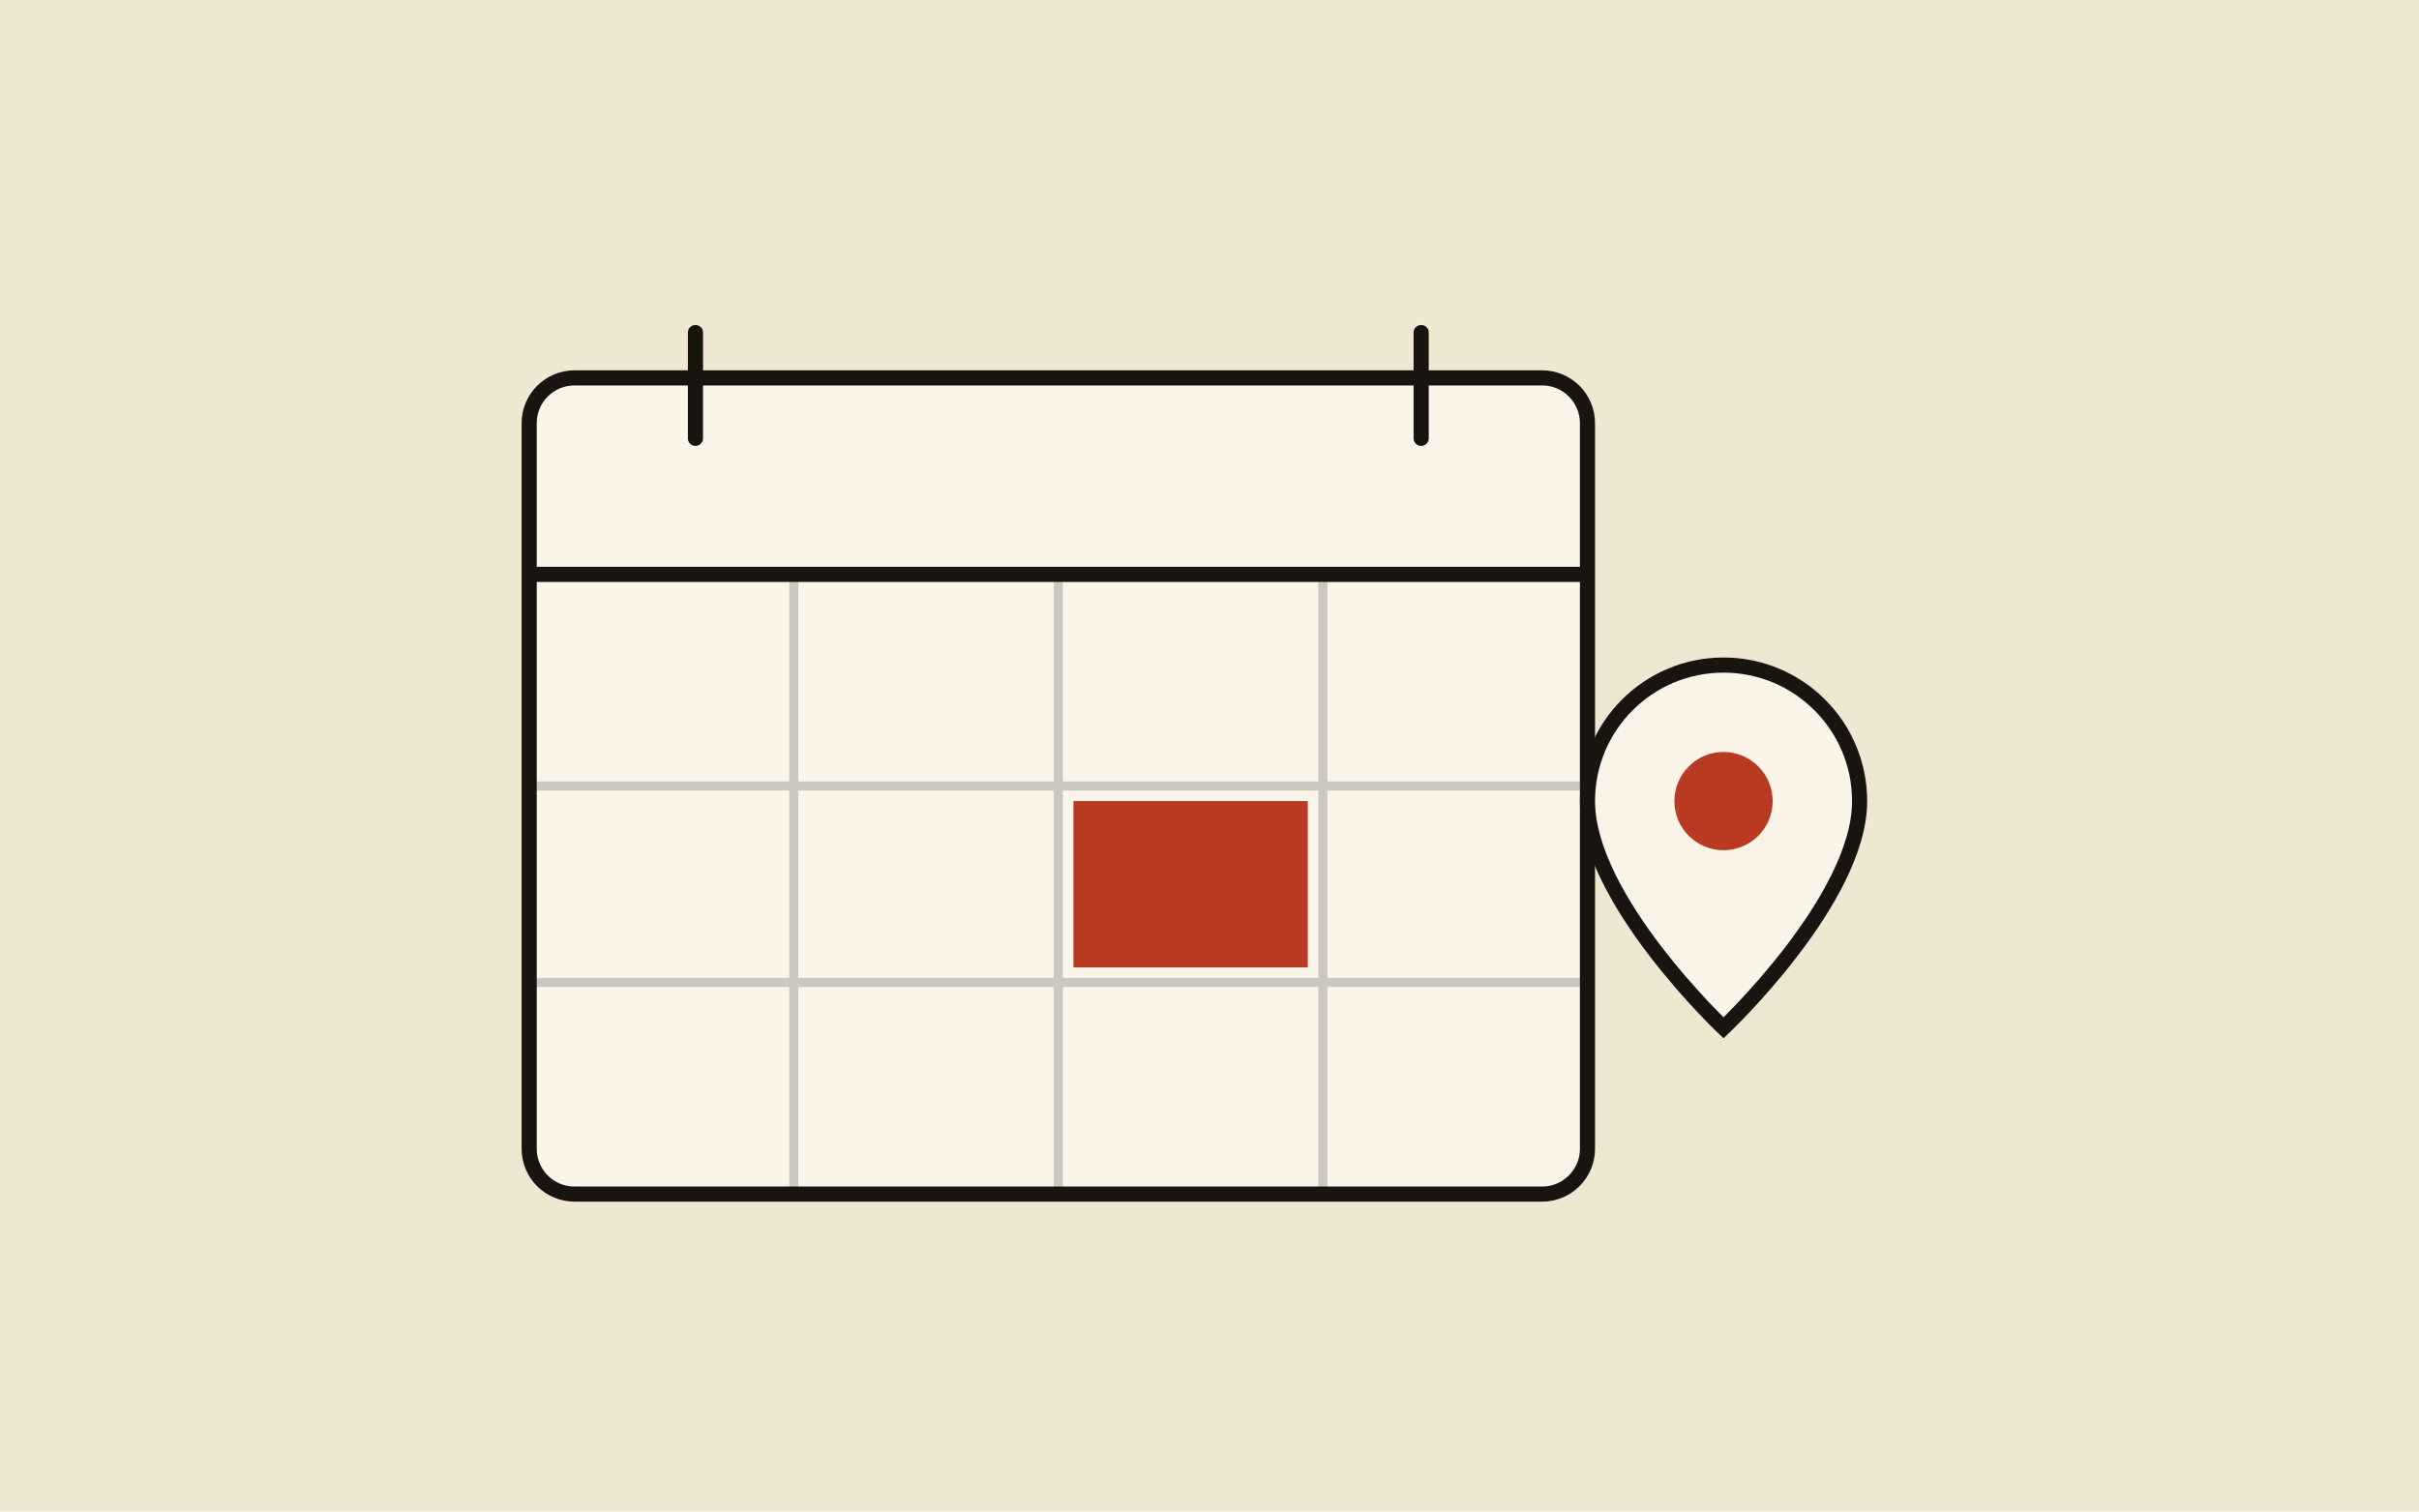
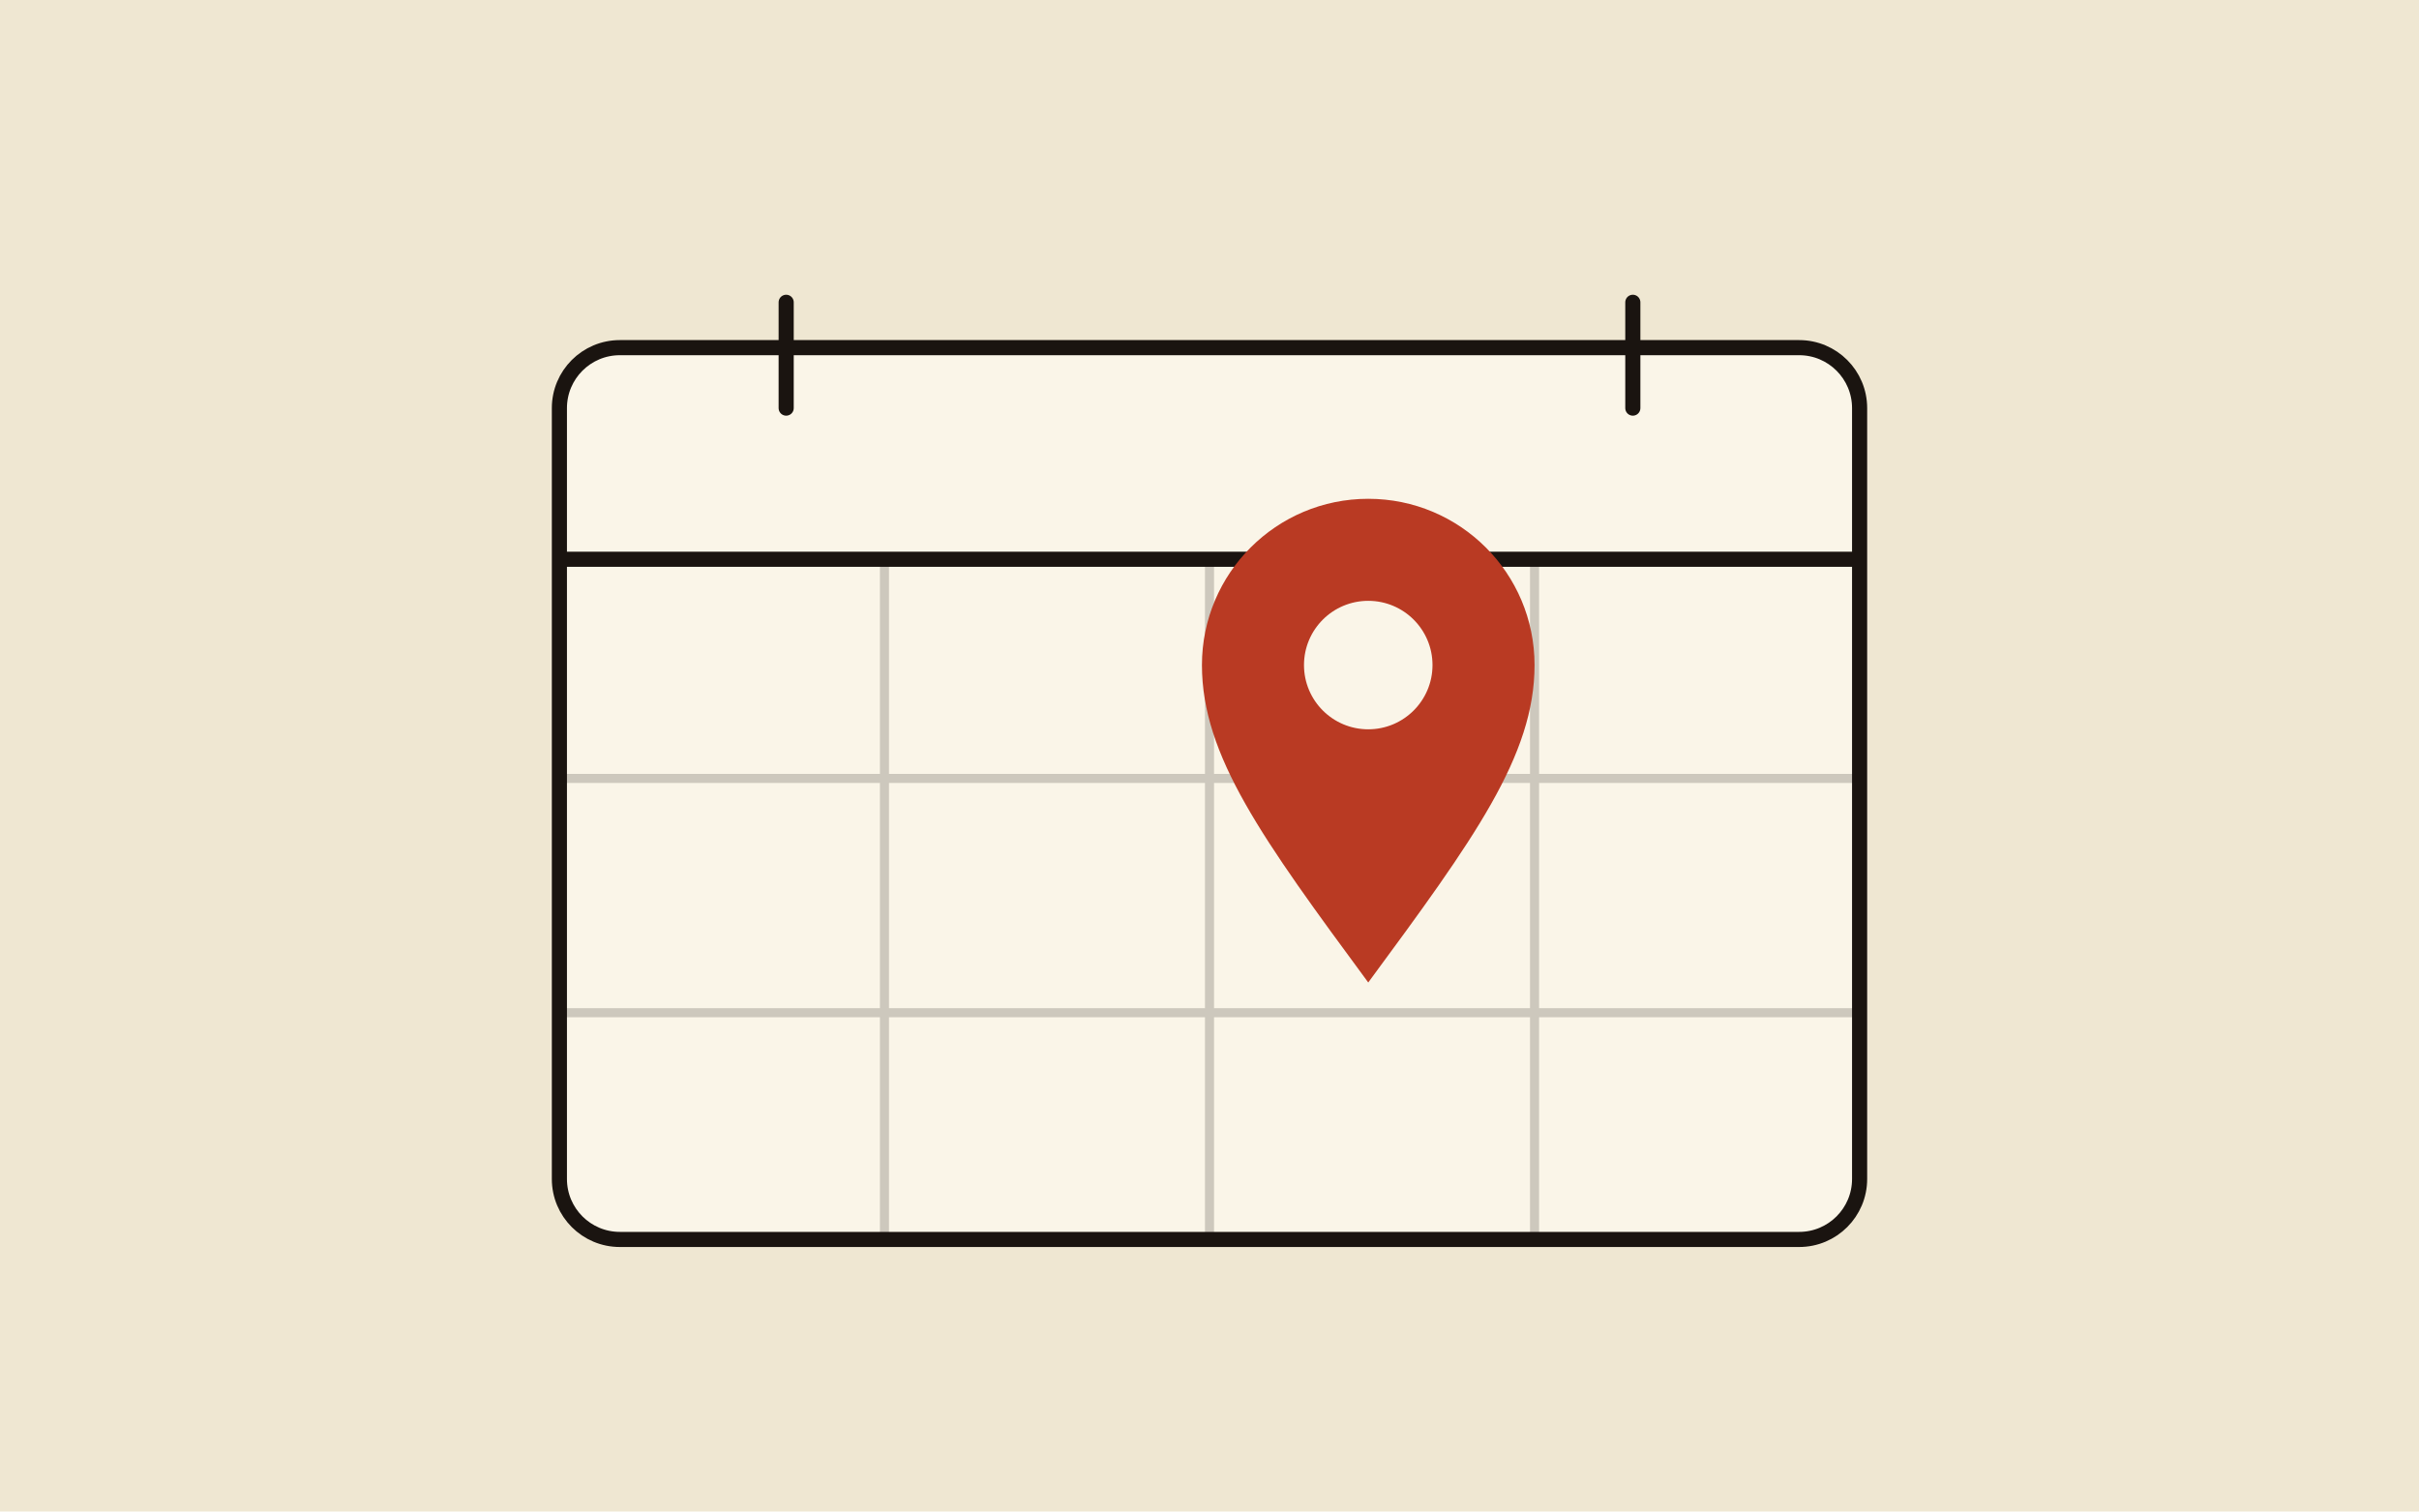
- <svg xmlns="http://www.w3.org/2000/svg" viewBox="0 0 320 200" role="img" aria-label="Illustration: a calendar with a highlighted day and a location pin">
+ <svg xmlns="http://www.w3.org/2000/svg" viewBox="0 0 320 200" role="img" aria-label="Illustration: a calendar with a location pin marking an event on a date">
  <rect width="320" height="200" fill="#EFE7D2" />
-   <rect x="70" y="50" width="140" height="108" rx="6" fill="#FAF5E8" stroke="#1A1410" stroke-width="2" />
-   <path d="M70 76 H210" stroke="#1A1410" stroke-width="2" />
+   <rect x="74" y="46" width="172" height="118" rx="8" fill="#FAF5E8" stroke="#1A1410" stroke-width="2" />
+   <path d="M74 74 H246" stroke="#1A1410" stroke-width="2" />
  <g stroke="#1A1410" stroke-width="2" stroke-linecap="round">
-     <path d="M92 44 V58 M188 44 V58" />
+     <path d="M104 40 V54 M216 40 V54" />
  </g>
  <g stroke="#1A141033" stroke-width="1.2">
-     <path d="M105 76 V158 M140 76 V158 M175 76 V158 M70 104 H210 M70 130 H210" />
+     <path d="M117 74 V164 M160 74 V164 M203 74 V164 M74 103 H246 M74 134 H246" />
  </g>
-   <rect x="142" y="106" width="31" height="22" fill="#B93A23" />
-   <g transform="translate(228,108)">
-     <path d="M0 -20 a18 18 0 0 1 18 18 c0 13 -18 30 -18 30 c0 0 -18 -17 -18 -30 a18 18 0 0 1 18 -18 z" fill="#FAF5E8" stroke="#1A1410" stroke-width="2" />
-     <circle cx="0" cy="-2" r="6.5" fill="#B93A23" />
+   <g transform="translate(181,130)">
+     <path d="M0 0 C -14 -19, -22 -30, -22 -42 a22 22 0 0 1 44 0 c0 12 -8 23 -22 42 z" fill="#B93A23" />
+     <circle cx="0" cy="-42" r="8.5" fill="#FAF5E8" />
  </g>
</svg>
